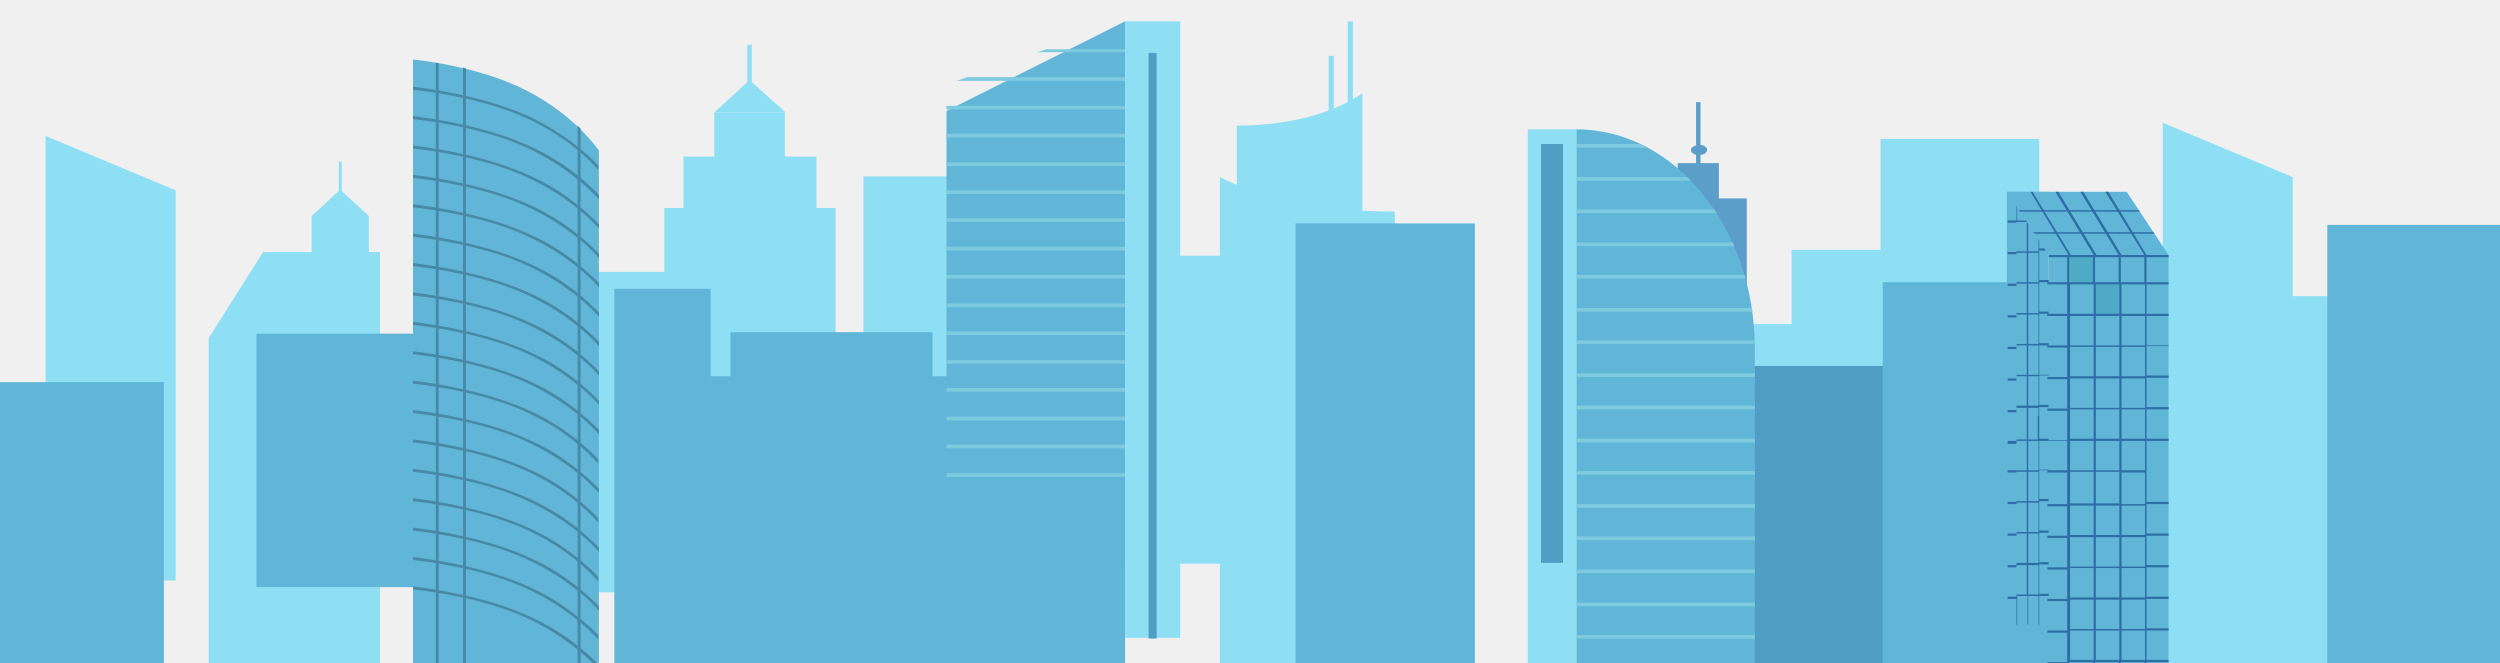
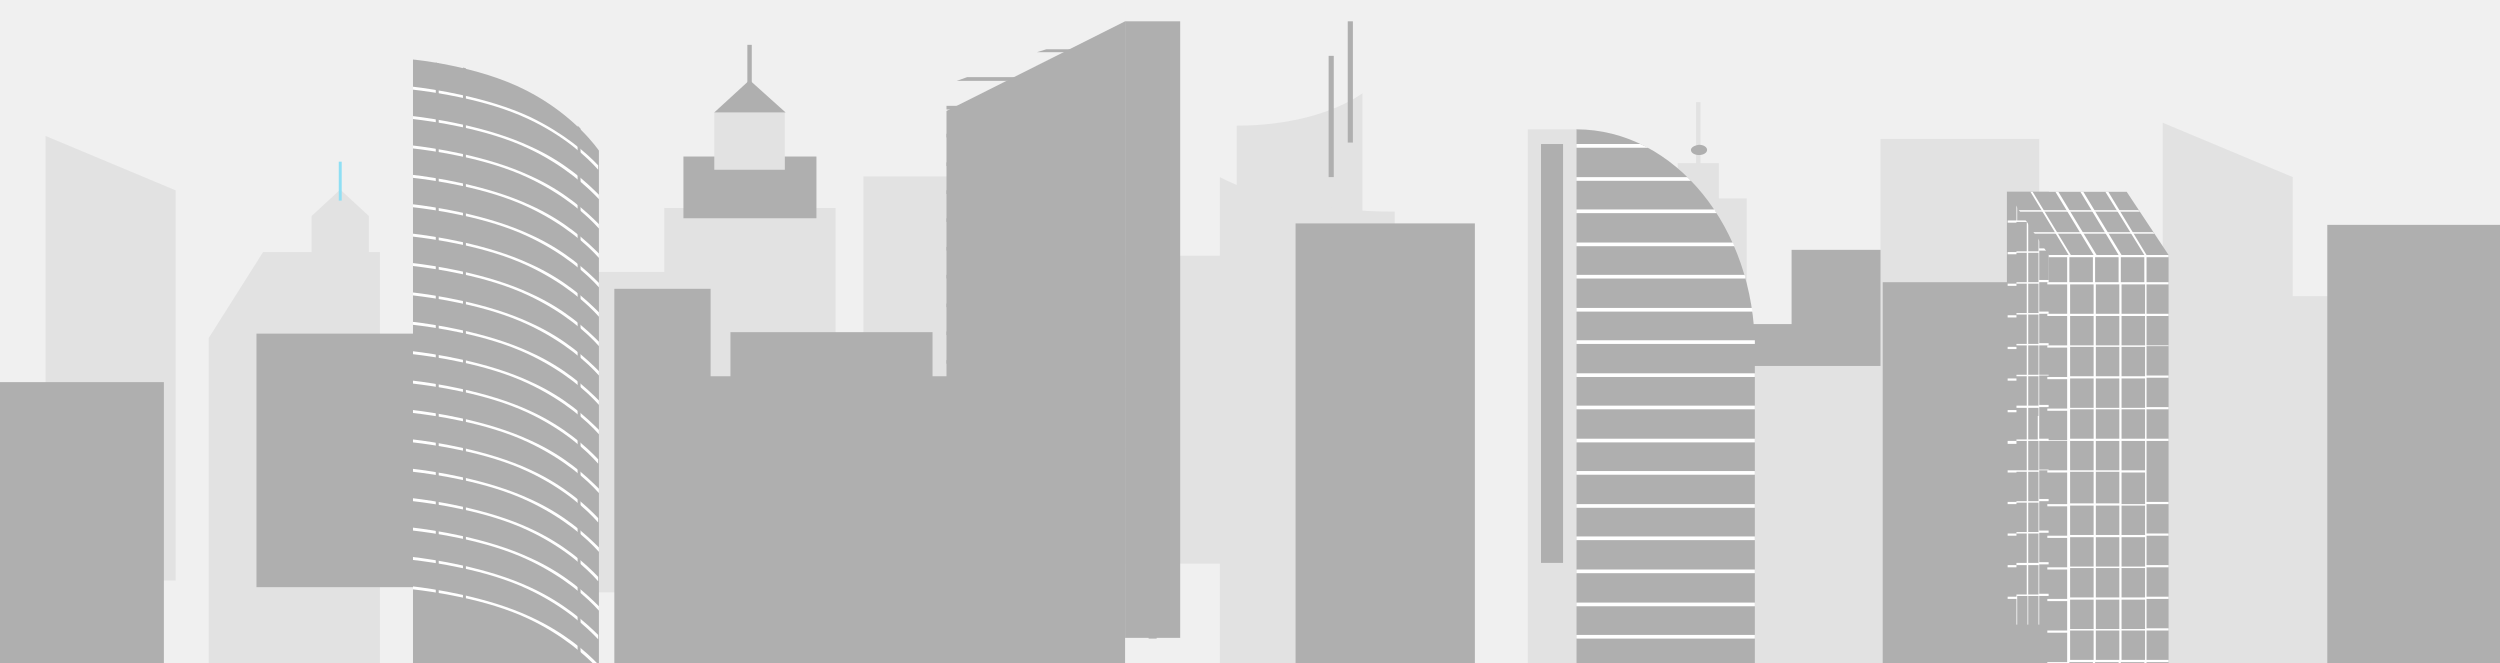
<svg xmlns="http://www.w3.org/2000/svg" version="1.1" id="_x2014_ÎÓÈ_x5F_1" x="0px" y="0px" viewBox="0 0 340.2 90.1" style="enable-background:new 0 0 340.2 122.1;" xml:space="preserve">
  <style type="text/css">
- 	.st0{fill:#8FDFF4;}
- 	.st1{fill:#509EC3;}
- 	.st2{fill:#61B6D8;}
- 	.st3{fill:#2D6EA5;}
- 	.st4{fill:#4FABC5;}
- 	.st5{fill:#5A9EC9;}
- 	.st6{fill:#7ECBE0;}
- 	.st7{fill:#478AA7;}
+ 	.st0{fill:#AFAFAF;}
+ 	.st1{fill:#E2E2E2;}
+ 	.st2{fill:#8FDFF4;}
+ 	.st3{fill:#FFFFFF;}
</style>
+   <rect x="229.8" y="44.1" class="st0" width="20.7" height="48" />
+   <rect x="243.8" y="34" class="st0" width="19.4" height="66.1" />
+   <rect x="255.9" y="18.9" class="st1" width="21.6" height="103" />
+   <rect x="233.9" y="49.8" class="st1" width="23.5" height="69.5" />
+   <rect x="256.2" y="38.4" class="st0" width="23.5" height="82" />
+   <rect x="152.5" y="34.8" class="st1" width="21.6" height="41.9" />
+   <rect x="117.5" y="24" class="st1" width="21.6" height="41.9" />
  <g>
-     <rect x="229.8" y="44.1" class="st0" width="20.7" height="48" />
-     <rect x="243.8" y="34" class="st0" width="19.4" height="66.1" />
-     <rect x="255.9" y="18.9" class="st0" width="21.6" height="103" />
-     <rect x="233.9" y="49.8" class="st1" width="23.5" height="69.5" />
-     <rect x="256.2" y="38.4" class="st2" width="23.5" height="82" />
-     <rect x="152.5" y="34.8" class="st0" width="21.6" height="41.9" />
-     <rect x="117.5" y="24" class="st0" width="21.6" height="41.9" />
    <g>
+       <rect x="42.4" y="29.4" class="st1" width="7.8" height="6.3" />
+       <polygon class="st1" points="46.3,25.8 42.4,29.4 50.2,29.4   " />
+       <rect x="46.1" y="22" class="st2" width="0.4" height="5.3" />
      <g>
-         <rect x="42.4" y="29.4" class="st0" width="7.8" height="6.3" />
-         <polygon class="st0" points="46.3,25.8 42.4,29.4 50.2,29.4    " />
-         <rect x="46.1" y="22" class="st0" width="0.4" height="5.3" />
-         <g>
-           <polygon class="st0" points="35.8,34.3 28.4,46 28.4,122.1 51.7,122.1 51.7,34.3     " />
-         </g>
-       </g>
-     </g>
-     <g>
-       <g>
-         <g>
-           <path class="st0" d="M168.3,17.1V105h17.1V12.7C181.5,15.4,175.3,17.1,168.3,17.1z" />
-         </g>
-         <g>
-           <path class="st0" d="M189.8,28.8v93.3H166V24.1C171.3,26.9,180,28.8,189.8,28.8z" />
-         </g>
-         <rect x="183.4" y="2.9" class="st0" width="0.7" height="16.5" />
-         <rect x="180.8" y="7.6" class="st0" width="0.7" height="16.5" />
-       </g>
-     </g>
-     <rect x="176.3" y="30.4" class="st2" width="24.4" height="91.6" />
-     <rect x="308.6" y="40.3" class="st0" width="24.4" height="79" />
-     <rect x="316.7" y="30.6" class="st2" width="23.5" height="88.7" />
-     <g>
-       <g>
-         <g>
-           <rect x="90.4" y="28.3" class="st0" width="23.3" height="93.8" />
-         </g>
-         <rect x="93" y="21.3" class="st0" width="18.1" height="8.4" />
-         <rect x="97.2" y="15.3" class="st0" width="9.6" height="7.8" />
-         <polygon class="st0" points="102,10.9 97.2,15.3 106.9,15.3    " />
-         <rect x="101.7" y="6.1" class="st0" width="0.6" height="6.6" />
-       </g>
-     </g>
-     <rect x="72.4" y="37" class="st0" width="24.2" height="43.6" />
-     <polygon class="st0" points="312,119.3 294.3,119.3 294.3,16.7 312,24.1  " />
-     <polygon class="st0" points="23.9,79 6.2,79 6.2,18.5 23.9,25.9  " />
-     <rect y="52" class="st2" width="22.3" height="68.5" />
-     <g>
-       <rect x="273.1" y="26.1" class="st2" width="5.7" height="67.9" />
-       <path class="st3" d="M277.5,26.3h-0.1v3.7H276v-3.7h-0.1v3.7h-1.4v-3.7h-0.1v3.7h-1.2v0.3h1.2v4h-1.2v0.3h1.2v4h-1.2v0.3h1.2v4    h-1.2v0.3h1.2v4h-1.2v0.3h1.2v4h-1.2v0.3h1.2v4h-1.2v0.3h1.2v4.3h-1.2V60h1.2v4h-1.2v0.3h1.2v4h-1.2v0.3h1.2v4h-1.2v0.3h1.2v4    h-1.2v0.3h1.2v4h-1.2v0.3h1.2V85h0.1v-3.9h1.4V85h0.1v-3.9h1.4V85h0.1v-3.9h1.3v-0.3h-1.3v-4h1.3v-0.3h-1.3v-4h1.3v-0.3h-1.3v-4    h1.3v-0.3h-1.3v-4h1.3V64h-1.3v-4h1.3v-0.3h-1.3v-4.3h1.3v-0.3h-1.3v-4h1.3V51h-1.3v-4h1.3v-0.3h-1.3v-4h1.3v-0.3h-1.3v-4h1.3    v-0.3h-1.3v-4h1.3v-0.3h-1.3v-4h1.3v-0.3h-1.3V26.3z M275.8,80.9h-1.4v-4h1.4V80.9z M275.8,76.6h-1.4v-4h1.4V76.6z M275.8,72.4    h-1.4v-4h1.4V72.4z M275.8,68.2h-1.4v-4h1.4V68.2z M275.8,64h-1.4v-4h1.4V64z M275.8,56.6v3.2h-1.4v-4.3h1.4V56.6z M275.8,55.2    h-1.4v-4h1.4V55.2z M275.8,51h-1.4v-4h1.4V51z M275.8,46.8h-1.4v-4h1.4V46.8z M275.8,42.6h-1.4v-4h1.4V42.6z M275.8,38.4h-1.4v-4    h1.4V38.4z M275.8,34.2h-1.4v-4h1.4V34.2z M277.3,80.9H276v-4h1.4V80.9z M277.3,76.6H276v-4h1.4V76.6z M277.3,72.4H276v-4h1.4    V72.4z M277.3,68.2H276v-4h1.4V68.2z M277.3,64H276v-4h1.4V64z M277.3,56.6v3.2H276v-4.3h1.4V56.6z M277.3,55.2H276v-4h1.4V55.2z     M277.3,51H276v-4h1.4V51z M277.3,46.8H276v-4h1.4V46.8z M277.3,42.6H276v-4h1.4V42.6z M277.3,38.4H276v-4h1.4V38.4z M277.3,34.2    H276v-4h1.4V34.2z" />
-       <rect x="278.8" y="34.7" class="st2" width="16.3" height="59.3" />
-       <rect x="285.1" y="38.5" class="st4" width="3.4" height="4.3" />
-       <rect x="281.7" y="34.9" class="st4" width="3.4" height="3.7" />
-       <polygon class="st2" points="289.4,26.1 273.1,26.1 278.8,34.7 295.1,34.7   " />
-       <path class="st3" d="M292.1,94v-3.9h3v-0.3h-3v-4h3v-0.3h-3v-4h3v-0.3h-3v-4h3v-0.3h-3v-4h3v-0.3h-3v-4h3v-0.3h-3v-4.3h3V64h-3v-4    h3v-0.3h-3v-4h3v-0.3h-3v-4h3v-0.3h-3v-4h3V47h-3v-4h3v-0.3h-3v-4h3v-0.3h-3v-3.7h-0.3v3.7h-3.2v-3.7h-0.3v3.7h-3.2v-3.7h-0.3v3.7    h-3.2v-3.7h-0.3v3.7h-2.7v0.3h2.7v4h-2.7V43h2.7v4h-2.7v0.3h2.7v4h-2.7v0.3h2.7v4h-2.7v0.3h2.7v4h-2.7V60h2.7v4h-2.7v0.3h2.7v4.3    h-2.7v0.3h2.7v4h-2.7v0.3h2.7v4h-2.7v0.3h2.7v4h-2.7v0.3h2.7v4h-2.7v0.3h2.7v4h-2.7v0.3h2.7V94h0.3v-3.9h3.2V94h0.3v-3.9h3.2V94    h0.3v-3.9h3.2V94H292.1z M284.9,89.8h-3.2v-4h3.2V89.8z M284.9,85.6h-3.2v-4h3.2V85.6z M284.9,81.3h-3.2v-4h3.2V81.3z M284.9,77.1    h-3.2v-4h3.2V77.1z M284.9,72.8h-3.2v-4h3.2V72.8z M284.9,65.3v3.2h-3.2v-4.3h3.2V65.3z M284.9,64h-3.2v-4h3.2V64z M284.9,59.7    h-3.2v-4h3.2V59.7z M284.9,55.5h-3.2v-4h3.2V55.5z M284.9,51.2h-3.2v-4h3.2V51.2z M284.9,47h-3.2v-4h3.2V47z M284.9,42.7h-3.2v-4    h3.2V42.7z M288.4,89.8h-3.2v-4h3.2V89.8z M288.4,85.6h-3.2v-4h3.2V85.6z M288.4,81.3h-3.2v-4h3.2V81.3z M288.4,77.1h-3.2v-4h3.2    V77.1z M288.4,72.8h-3.2v-4h3.2V72.8z M288.4,65.3v3.2h-3.2v-4.3h3.2V65.3z M288.4,64h-3.2v-4h3.2V64z M288.4,59.7h-3.2v-4h3.2    V59.7z M288.4,55.5h-3.2v-4h3.2V55.5z M288.4,51.2h-3.2v-4h3.2V51.2z M288.4,47h-3.2v-4h3.2V47z M288.4,42.7h-3.2v-4h3.2V42.7z     M288.7,38.7h3.2v4h-3.2V38.7z M288.7,43h3.2v4h-3.2V43z M288.7,47.2h3.2v4h-3.2V47.2z M288.7,51.5h3.2v4h-3.2V51.5z M288.7,55.7    h3.2v4h-3.2V55.7z M288.7,60h3.2v4h-3.2V60z M288.7,66.5v-2.2h3.2v4.3h-3.2V66.5z M288.7,68.8h3.2v4h-3.2V68.8z M288.7,73.1h3.2v4    h-3.2V73.1z M288.7,77.3h3.2v4h-3.2V77.3z M288.7,81.6h3.2v4h-3.2V81.6z M288.7,89.8v-4h3.2v4H288.7z" />
-       <g>
-         <polygon class="st3" points="281.5,34.7 281.8,34.7 276.6,26.1 276.3,26.1    " />
-         <polygon class="st3" points="280.1,26.1 279.7,26.1 284.9,34.7 285.3,34.7    " />
-         <polygon class="st3" points="283.5,26.1 283.1,26.1 288.3,34.7 288.7,34.7    " />
-         <polygon class="st3" points="286.9,26.1 286.5,26.1 291.8,34.7 292.1,34.7    " />
-       </g>
-       <rect x="278.8" y="34.7" class="st3" width="16.3" height="0.3" />
-       <g>
-         <polygon class="st3" points="274.9,28.8 291.2,28.8 291,28.6 274.7,28.6    " />
-         <polygon class="st3" points="293,31.6 276.7,31.6 276.9,31.8 293.2,31.8    " />
-       </g>
-     </g>
-     <rect x="95.2" y="51.2" class="st2" width="36.8" height="63.7" />
-     <rect x="99.4" y="45.2" class="st2" width="27.5" height="76.8" />
-     <rect x="83.6" y="39.3" class="st2" width="13.1" height="63.7" />
-     <g>
-       <rect x="224.5" y="27" class="st5" width="13.2" height="16.7" />
-       <rect x="228.3" y="22.2" class="st5" width="5.6" height="7.9" />
-       <rect x="230.8" y="13.9" class="st5" width="0.6" height="12.1" />
-       <path class="st2" d="M238.8,47.5v73.3h-24.3V17.6C227.9,17.6,238.8,31,238.8,47.5z" />
-       <path class="st5" d="M230.1,20.4c0,0.4,0.5,0.7,1.1,0.7c0.6,0,1.1-0.3,1.1-0.7c0-0.4-0.5-0.7-1.1-0.7    C230.5,19.8,230.1,20.1,230.1,20.4z" />
-       <g>
-         <rect x="214.5" y="55.2" class="st6" width="24.3" height="0.5" />
-         <rect x="214.5" y="64.1" class="st6" width="24.3" height="0.5" />
-         <rect x="214.5" y="59.7" class="st6" width="24.3" height="0.5" />
-         <rect x="214.5" y="73" class="st6" width="24.3" height="0.5" />
-         <rect x="214.5" y="68.6" class="st6" width="24.3" height="0.5" />
-         <rect x="214.5" y="77.5" class="st6" width="24.3" height="0.5" />
-         <rect x="214.5" y="82" class="st6" width="24.3" height="0.5" />
-         <rect x="214.5" y="86.4" class="st6" width="24.3" height="0.5" />
-         <path class="st6" d="M214.5,20.1v-0.5h8.7c0.4,0.2,0.7,0.3,1.1,0.5H214.5z" />
-         <path class="st6" d="M235.8,33c0.1,0.2,0.2,0.4,0.2,0.5h-21.5V33H235.8z" />
-         <rect x="214.5" y="50.8" class="st6" width="24.3" height="0.5" />
-         <path class="st6" d="M229.6,24.1c0.2,0.2,0.4,0.4,0.5,0.5h-15.6v-0.5H229.6z" />
-         <path class="st6" d="M233.3,28.5c0.1,0.2,0.2,0.4,0.3,0.5h-19.1v-0.5H233.3z" />
-         <path class="st6" d="M238.8,46.3c0,0.2,0,0.4,0,0.5h-24.3v-0.5H238.8z" />
-         <path class="st6" d="M238.4,41.9c0,0.2,0.1,0.4,0.1,0.5h-24v-0.5H238.4z" />
-         <path class="st6" d="M237.4,37.4c0.1,0.2,0.1,0.4,0.1,0.5h-23v-0.5H237.4z" />
-       </g>
-       <rect x="207.9" y="17.6" class="st0" width="6.6" height="90.1" />
-       <rect x="209.7" y="19.6" class="st1" width="3" height="57" />
-     </g>
-     <g>
-       <polygon class="st2" points="128.8,15.1 128.8,122.1 153.1,122.1 153.1,2.9   " />
-       <rect x="153.1" y="2.9" class="st0" width="7.5" height="83.9" />
-       <rect x="156.3" y="7.2" class="st1" width="1.1" height="79.7" />
-       <g>
-         <rect x="128.8" y="49" class="st6" width="24.3" height="0.5" />
-         <rect x="128.8" y="37.4" class="st6" width="24.3" height="0.5" />
-         <rect x="128.8" y="45.1" class="st6" width="24.3" height="0.5" />
-         <rect x="128.8" y="41.3" class="st6" width="24.3" height="0.5" />
-         <rect x="128.8" y="52.8" class="st6" width="24.3" height="0.5" />
-         <rect x="128.8" y="60.5" class="st6" width="24.3" height="0.5" />
-         <rect x="128.8" y="64.4" class="st6" width="24.3" height="0.5" />
-         <rect x="128.8" y="56.7" class="st6" width="24.3" height="0.5" />
-         <rect x="128.8" y="14.4" class="st6" width="24.3" height="0.5" />
-         <polygon class="st6" points="131.6,10.5 130.2,11 153.1,11 153.1,10.5    " />
-         <rect x="128.8" y="33.6" class="st6" width="24.3" height="0.5" />
-         <polygon class="st6" points="142.4,6.7 141.1,7.1 153.1,7.1 153.1,6.7    " />
-         <rect x="128.8" y="18.2" class="st6" width="24.3" height="0.5" />
-         <rect x="128.8" y="29.7" class="st6" width="24.3" height="0.5" />
-         <rect x="128.8" y="22.1" class="st6" width="24.3" height="0.5" />
-         <rect x="128.8" y="25.9" class="st6" width="24.3" height="0.5" />
-       </g>
-     </g>
-     <rect x="34.9" y="45.4" class="st2" width="22.3" height="34.5" />
-     <g>
-       <path class="st2" d="M56.2,8.1c0,0,8.8,0.8,15.4,4.2c6.7,3.4,9.9,8.2,9.9,8.2v100.3H56.2V8.1z" />
-       <g>
-         <path class="st7" d="M81.5,35.1v-0.6c-1.7-1.7-4.7-4.5-9.4-6.6c-5.8-2.7-13.3-3.8-15.9-4.1v0.4c2.6,0.3,10,1.3,15.7,4     C76.8,30.5,80,33.4,81.5,35.1z" />
-         <path class="st7" d="M81.5,27.1v-0.6c-1.7-1.7-4.7-4.5-9.4-6.6c-5.8-2.7-13.3-3.8-15.9-4.1v0.4c2.6,0.3,10,1.3,15.7,4     C76.8,22.5,80,25.5,81.5,27.1z" />
-         <path class="st7" d="M81.5,43.1v-0.6c-1.7-1.7-4.7-4.5-9.4-6.6c-5.8-2.7-13.3-3.8-15.9-4.1v0.4c2.6,0.3,10,1.3,15.7,4     C76.8,38.5,80,41.4,81.5,43.1z" />
-         <path class="st7" d="M81.5,39.1v-0.6c-1.7-1.7-4.7-4.5-9.4-6.6c-5.8-2.7-13.3-3.8-15.9-4.1v0.4c2.6,0.3,10,1.3,15.7,4     C76.8,34.5,80,37.4,81.5,39.1z" />
-         <path class="st7" d="M81.5,47.1v-0.6c-1.7-1.7-4.7-4.5-9.4-6.6c-5.8-2.7-13.3-3.8-15.9-4.1v0.4c2.6,0.3,10,1.3,15.7,4     C76.8,42.5,80,45.4,81.5,47.1z" />
-         <path class="st7" d="M72.1,83.9c-5.8-2.7-13.3-3.8-15.9-4.1v0.4c2.6,0.3,10,1.3,15.7,4c4.7,2.2,7.9,5.1,9.4,6.7h0.1v-0.5     C79.8,88.7,76.7,86,72.1,83.9z" />
-         <path class="st7" d="M81.5,51.1v-0.6c-1.7-1.7-4.7-4.5-9.4-6.6c-5.8-2.7-13.3-3.8-15.9-4.1v0.4c2.6,0.3,10,1.3,15.7,4     C76.8,46.5,80,49.4,81.5,51.1z" />
-         <path class="st7" d="M72.1,15.9c-5.8-2.7-13.3-3.8-15.9-4.1v0.4c2.6,0.3,10,1.3,15.7,4c4.9,2.3,8,5.2,9.5,6.9v-0.6     C79.8,20.8,76.7,18.1,72.1,15.9z" />
-         <path class="st7" d="M81.5,31.1v-0.6c-1.7-1.7-4.7-4.5-9.4-6.6c-5.8-2.7-13.3-3.8-15.9-4.1v0.4c2.6,0.3,10,1.3,15.7,4     C76.8,26.5,80,29.4,81.5,31.1z" />
-         <path class="st7" d="M81.5,75.1v-0.6c-1.7-1.7-4.7-4.5-9.4-6.6c-5.8-2.7-13.3-3.8-15.9-4.1v0.4c2.6,0.3,10,1.3,15.7,4     C76.8,70.5,80,73.4,81.5,75.1z" />
-         <path class="st7" d="M72.1,79.9c-5.8-2.7-13.3-3.8-15.9-4.1v0.4c2.6,0.3,10,1.3,15.7,4c4.9,2.3,8,5.2,9.5,6.8v-0.6     C79.8,84.8,76.7,82,72.1,79.9z" />
-         <path class="st7" d="M72.1,71.9c-5.8-2.7-13.3-3.8-15.9-4.1v0.4c2.6,0.3,10,1.3,15.7,4c4.9,2.3,8,5.2,9.5,6.9v-0.6     C79.8,76.8,76.7,74,72.1,71.9z" />
-         <path class="st7" d="M72.1,63.9c-5.8-2.7-13.3-3.8-15.9-4.1v0.4c2.6,0.3,10,1.3,15.7,4c4.9,2.3,8,5.2,9.5,6.9v-0.6     C79.8,68.8,76.7,66,72.1,63.9z" />
-         <path class="st7" d="M72.1,55.9c-5.8-2.7-13.3-3.8-15.9-4.1v0.4c2.6,0.3,10,1.3,15.7,4c4.9,2.3,8,5.2,9.5,6.9v-0.6     C79.8,60.8,76.7,58,72.1,55.9z" />
-         <path class="st7" d="M81.5,55.1v-0.6c-1.7-1.7-4.7-4.5-9.4-6.6c-5.8-2.7-13.3-3.8-15.9-4.1v0.4c2.6,0.3,10,1.3,15.7,4     C76.8,50.5,80,53.4,81.5,55.1z" />
-         <path class="st7" d="M81.5,59.1v-0.6c-1.7-1.7-4.7-4.5-9.4-6.6c-5.8-2.7-13.3-3.8-15.9-4.1v0.4c2.6,0.3,10,1.3,15.7,4     C76.8,54.5,80,57.4,81.5,59.1z" />
-         <path class="st7" d="M81.5,67.1v-0.6c-1.7-1.7-4.7-4.5-9.4-6.6c-5.8-2.7-13.3-3.8-15.9-4.1v0.4c2.6,0.3,10,1.3,15.7,4     C76.8,62.5,80,65.4,81.5,67.1z" />
-         <path class="st7" d="M81.5,83.1v-0.6c-1.7-1.7-4.7-4.5-9.4-6.6c-5.8-2.7-13.3-3.8-15.9-4.1v0.4c2.6,0.3,10,1.3,15.7,4     C76.8,78.5,80,81.4,81.5,83.1z" />
-       </g>
-       <g>
-         <path class="st7" d="M59.7,8.6c-0.1,0-0.2,0-0.4-0.1v82.3h0.4V8.6z" />
-         <path class="st7" d="M78.6,90.9h0.4V17.5c-0.1-0.1-0.2-0.2-0.4-0.4V90.9z" />
-         <path class="st7" d="M63.4,9.3c-0.1,0-0.2-0.1-0.4-0.1v81.7h0.4V9.3z" />
+         <polygon class="st1" points="35.8,34.3 28.4,46 28.4,122.1 51.7,122.1 51.7,34.3    " />
      </g>
    </g>
  </g>
+   <g>
+     <g>
+       <g>
+         <path class="st1" d="M168.3,17.1V105h17.1V12.7C181.5,15.4,175.3,17.1,168.3,17.1z" />
+       </g>
+       <g>
+         <path class="st1" d="M189.8,28.8v93.3H166v-98C171.3,26.9,180,28.8,189.8,28.8z" />
+       </g>
+       <rect x="183.4" y="2.9" class="st0" width="0.7" height="16.5" />
+       <rect x="180.8" y="7.6" class="st0" width="0.7" height="16.5" />
+     </g>
+   </g>
+   <rect x="176.3" y="30.4" class="st0" width="24.4" height="91.6" />
+   <rect x="308.6" y="40.3" class="st1" width="24.4" height="79" />
+   <rect x="316.7" y="30.6" class="st0" width="23.5" height="88.7" />
+   <g>
+     <g>
+       <g>
+         <rect x="90.4" y="28.3" class="st1" width="23.3" height="93.8" />
+       </g>
+       <rect x="93" y="21.3" class="st0" width="18.1" height="8.4" />
+       <rect x="97.2" y="15.3" class="st1" width="9.6" height="7.8" />
+       <polygon class="st0" points="102,10.9 97.2,15.3 106.9,15.3   " />
+       <rect x="101.7" y="6.1" class="st0" width="0.6" height="6.6" />
+     </g>
+   </g>
+   <rect x="72.4" y="37" class="st1" width="24.2" height="43.6" />
+   <polygon class="st1" points="312,119.3 294.3,119.3 294.3,16.7 312,24.1 " />
+   <polygon class="st1" points="23.9,79 6.2,79 6.2,18.5 23.9,25.9 " />
+   <rect y="52" class="st0" width="22.3" height="68.5" />
+   <g>
+     <rect x="273.1" y="26.1" class="st0" width="5.7" height="67.9" />
+     <path class="st3" d="M277.5,26.3h-0.1V30H276v-3.7h-0.1V30h-1.4v-3.7h-0.1V30h-1.2v0.3h1.2v4h-1.2v0.3h1.2v4h-1.2v0.3h1.2v4h-1.2   v0.3h1.2v4h-1.2v0.3h1.2v4h-1.2v0.3h1.2v4h-1.2v0.3h1.2v4.3h-1.2V60h1.2v4h-1.2v0.3h1.2v4h-1.2v0.3h1.2v4h-1.2v0.3h1.2v4h-1.2v0.3   h1.2v4h-1.2v0.3h1.2V85h0.1v-3.9h1.4V85h0.1v-3.9h1.4V85h0.1v-3.9h1.3v-0.3h-1.3v-4h1.3v-0.3h-1.3v-4h1.3v-0.3h-1.3v-4h1.3v-0.3   h-1.3v-4h1.3V64h-1.3v-4h1.3v-0.3h-1.3v-4.3h1.3v-0.3h-1.3v-4h1.3V51h-1.3v-4h1.3v-0.3h-1.3v-4h1.3v-0.3h-1.3v-4h1.3v-0.3h-1.3v-4   h1.3v-0.3h-1.3v-4h1.3v-0.3h-1.3V26.3z M275.8,80.9h-1.4v-4h1.4V80.9z M275.8,76.6h-1.4v-4h1.4V76.6z M275.8,72.4h-1.4v-4h1.4V72.4   z M275.8,68.2h-1.4v-4h1.4V68.2z M275.8,64h-1.4v-4h1.4V64z M275.8,56.6v3.2h-1.4v-4.3h1.4V56.6z M275.8,55.2h-1.4v-4h1.4V55.2z    M275.8,51h-1.4v-4h1.4V51z M275.8,46.8h-1.4v-4h1.4V46.8z M275.8,42.6h-1.4v-4h1.4V42.6z M275.8,38.4h-1.4v-4h1.4V38.4z    M275.8,34.2h-1.4v-4h1.4V34.2z M277.3,80.9H276v-4h1.4v4H277.3z M277.3,76.6H276v-4h1.4v4H277.3z M277.3,72.4H276v-4h1.4v4H277.3z    M277.3,68.2H276v-4h1.4v4H277.3z M277.3,64H276v-4h1.4v4H277.3z M277.3,56.6v3.2H276v-4.3h1.4v1.1H277.3z M277.3,55.2H276v-4h1.4   v4H277.3z M277.3,51H276v-4h1.4v4H277.3z M277.3,46.8H276v-4h1.4v4H277.3z M277.3,42.6H276v-4h1.4v4H277.3z M277.3,38.4H276v-4h1.4   v4H277.3z M277.3,34.2H276v-4h1.4v4H277.3z" />
+     <rect x="278.8" y="34.7" class="st0" width="16.3" height="59.3" />
+     <rect x="285.1" y="38.5" class="st0" width="3.4" height="4.3" />
+     <rect x="281.7" y="34.9" class="st0" width="3.4" height="3.7" />
+     <polygon class="st0" points="289.4,26.1 273.1,26.1 278.8,34.7 295.1,34.7  " />
+     <path class="st3" d="M292.1,94v-3.9h3v-0.3h-3v-4h3v-0.3h-3v-4h3v-0.3h-3v-4h3v-0.3h-3v-4h3v-0.3h-3v-4h3v-0.3h-3V64h3v0h-3v-4h3   v-0.3h-3v-4h3v-0.3h-3v-4h3v-0.3h-3v-4h3V47h-3v-4h3v-0.3h-3v-4h3v-0.3h-3v-3.7h-0.3v3.7h-3.2v-3.7h-0.3v3.7h-3.2v-3.7h-0.3v3.7   h-3.2v-3.7h-0.3v3.7h-2.7v0.3h2.7v4h-2.7V43h2.7v4h-2.7v0.3h2.7v4h-2.7v0.3h2.7v4h-2.7v0.3h2.7v4h-2.7V60h2.7v4h-2.7v0.3h2.7v4.3   h-2.7v0.3h2.7v4h-2.7v0.3h2.7v4h-2.7v0.3h2.7v4h-2.7v0.3h2.7v4h-2.7v0.3h2.7v4h-2.7v0.3h2.7V94h0.3v-3.9h3.2V94h0.3v-3.9h3.2V94   h0.3v-3.9h3.2V94H292.1z M284.9,89.8h-3.2v-4h3.2V89.8z M284.9,85.6h-3.2v-4h3.2V85.6z M284.9,81.3h-3.2v-4h3.2V81.3z M284.9,77.1   h-3.2v-4h3.2V77.1z M284.9,72.8h-3.2v-4h3.2V72.8z M284.9,65.3v3.2h-3.2v-4.3h3.2V65.3z M284.9,64h-3.2v-4h3.2V64z M284.9,59.7   h-3.2v-4h3.2V59.7z M284.9,55.5h-3.2v-4h3.2V55.5z M284.9,51.2h-3.2v-4h3.2V51.2z M284.9,47h-3.2v-4h3.2V47z M284.9,42.7h-3.2v-4   h3.2V42.7z M288.4,89.8h-3.2v-4h3.2V89.8z M288.4,85.6h-3.2v-4h3.2V85.6z M288.4,81.3h-3.2v-4h3.2V81.3z M288.4,77.1h-3.2v-4h3.2   V77.1z M288.4,72.8h-3.2v-4h3.2V72.8z M288.4,65.3v3.2h-3.2v-4.3h3.2V65.3z M288.4,64h-3.2v-4h3.2V64z M288.4,59.7h-3.2v-4h3.2   V59.7z M288.4,55.5h-3.2v-4h3.2V55.5z M288.4,51.2h-3.2v-4h3.2V51.2z M288.4,47h-3.2v-4h3.2V47z M288.4,42.7h-3.2v-4h3.2V42.7z    M288.7,38.7h3.2v4h-3.2V38.7z M288.7,43h3.2v4h-3.2V43z M288.7,47.2h3.2v4h-3.2V47.2z M288.7,51.5h3.2v4h-3.2V51.5z M288.7,55.7   h3.2v4h-3.2V55.7z M288.7,60h3.2v4h-3.2V60z M288.7,66.5v-2.2h3.2v4.3h-3.2V66.5z M288.7,68.8h3.2v4h-3.2V68.8z M288.7,73.1h3.2v4   h-3.2V73.1z M288.7,77.3h3.2v4h-3.2V77.3z M288.7,81.6h3.2v4h-3.2V81.6z M288.7,89.8v-4h3.2v4H288.7z" />
+     <g>
+       <polygon class="st3" points="281.5,34.7 281.8,34.7 276.6,26.1 276.3,26.1   " />
+       <polygon class="st3" points="280.1,26.1 279.7,26.1 284.9,34.7 285.3,34.7   " />
+       <polygon class="st3" points="283.5,26.1 283.1,26.1 288.3,34.7 288.7,34.7   " />
+       <polygon class="st3" points="286.9,26.1 286.5,26.1 291.8,34.7 292.1,34.7   " />
+     </g>
+     <rect x="278.8" y="34.7" class="st3" width="16.3" height="0.3" />
+     <g>
+       <polygon class="st3" points="274.9,28.8 291.2,28.8 291,28.6 274.7,28.6   " />
+       <polygon class="st3" points="293,31.6 276.7,31.6 276.9,31.8 293.2,31.8   " />
+     </g>
+   </g>
+   <rect x="95.2" y="51.2" class="st0" width="36.8" height="63.7" />
+   <rect x="99.4" y="45.2" class="st0" width="27.5" height="76.8" />
+   <rect x="83.6" y="39.3" class="st0" width="13.1" height="63.7" />
+   <g>
+     <rect x="224.5" y="27" class="st1" width="13.2" height="16.7" />
+     <rect x="228.3" y="22.2" class="st1" width="5.6" height="7.9" />
+     <rect x="230.8" y="13.9" class="st1" width="0.6" height="12.1" />
+     <path class="st0" d="M238.8,47.5v73.3h-24.3V17.6C227.9,17.6,238.8,31,238.8,47.5z" />
+     <path class="st0" d="M230.1,20.4c0,0.4,0.5,0.7,1.1,0.7s1.1-0.3,1.1-0.7c0-0.4-0.5-0.7-1.1-0.7C230.5,19.8,230.1,20.1,230.1,20.4z" />
+     <g>
+       <rect x="214.5" y="55.2" class="st3" width="24.3" height="0.5" />
+       <rect x="214.5" y="64.1" class="st3" width="24.3" height="0.5" />
+       <rect x="214.5" y="59.7" class="st3" width="24.3" height="0.5" />
+       <rect x="214.5" y="73" class="st3" width="24.3" height="0.5" />
+       <rect x="214.5" y="68.6" class="st3" width="24.3" height="0.5" />
+       <rect x="214.5" y="77.5" class="st3" width="24.3" height="0.5" />
+       <rect x="214.5" y="82" class="st3" width="24.3" height="0.5" />
+       <rect x="214.5" y="86.4" class="st3" width="24.3" height="0.5" />
+       <path class="st3" d="M214.5,20.1v-0.5h8.7c0.4,0.2,0.7,0.3,1.1,0.5H214.5z" />
+       <path class="st3" d="M235.8,33c0.1,0.2,0.2,0.4,0.2,0.5h-21.5V33H235.8z" />
+       <rect x="214.5" y="50.8" class="st3" width="24.3" height="0.5" />
+       <path class="st3" d="M229.6,24.1c0.2,0.2,0.4,0.4,0.5,0.5h-15.6v-0.5H229.6z" />
+       <path class="st3" d="M233.3,28.5c0.1,0.2,0.2,0.4,0.3,0.5h-19.1v-0.5H233.3z" />
+       <path class="st3" d="M238.8,46.3c0,0.2,0,0.4,0,0.5h-24.3v-0.5H238.8z" />
+       <path class="st3" d="M238.4,41.9c0,0.2,0.1,0.4,0.1,0.5h-24v-0.5H238.4z" />
+       <path class="st3" d="M237.4,37.4c0.1,0.2,0.1,0.4,0.1,0.5h-23v-0.5H237.4z" />
+     </g>
+     <rect x="207.9" y="17.6" class="st1" width="6.6" height="90.1" />
+     <rect x="209.7" y="19.6" class="st0" width="3" height="57" />
+   </g>
+   <g>
+     <polygon class="st0" points="128.8,15.1 128.8,122.1 153.1,122.1 153.1,2.9  " />
+     <rect x="153.1" y="2.9" class="st0" width="7.5" height="83.9" />
+     <rect x="156.3" y="7.2" class="st0" width="1.1" height="79.7" />
+     <g>
+       <rect x="128.8" y="49" class="st0" width="24.3" height="0.5" />
+       <rect x="128.8" y="37.4" class="st0" width="24.3" height="0.5" />
+       <rect x="128.8" y="45.1" class="st0" width="24.3" height="0.5" />
+       <rect x="128.8" y="41.3" class="st0" width="24.3" height="0.5" />
+       <rect x="128.8" y="52.8" class="st0" width="24.3" height="0.5" />
+       <rect x="128.8" y="60.5" class="st0" width="24.3" height="0.5" />
+       <rect x="128.8" y="64.4" class="st0" width="24.3" height="0.5" />
+       <rect x="128.8" y="56.7" class="st0" width="24.3" height="0.5" />
+       <rect x="128.8" y="14.4" class="st0" width="24.3" height="0.5" />
+       <polygon class="st0" points="131.6,10.5 130.2,11 153.1,11 153.1,10.5   " />
+       <rect x="128.8" y="33.6" class="st0" width="24.3" height="0.5" />
+       <polygon class="st0" points="142.4,6.7 141.1,7.1 153.1,7.1 153.1,6.7   " />
+       <rect x="128.8" y="18.2" class="st0" width="24.3" height="0.5" />
+       <rect x="128.8" y="29.7" class="st0" width="24.3" height="0.5" />
+       <rect x="128.8" y="22.1" class="st0" width="24.3" height="0.5" />
+       <rect x="128.8" y="25.9" class="st0" width="24.3" height="0.5" />
+     </g>
+   </g>
+   <rect x="34.9" y="45.4" class="st0" width="22.3" height="34.5" />
+   <g>
+     <path class="st0" d="M56.2,8.1c0,0,8.8,0.8,15.4,4.2c6.7,3.4,9.9,8.2,9.9,8.2v100.3H56.2V8.1z" />
+     <g>
+       <path class="st3" d="M81.5,35.1v-0.6c-1.7-1.7-4.7-4.5-9.4-6.6c-5.8-2.7-13.3-3.8-15.9-4.1v0.4c2.6,0.3,10,1.3,15.7,4    C76.8,30.5,80,33.4,81.5,35.1z" />
+       <path class="st3" d="M81.5,27.1v-0.6c-1.7-1.7-4.7-4.5-9.4-6.6c-5.8-2.7-13.3-3.8-15.9-4.1v0.4c2.6,0.3,10,1.3,15.7,4    C76.8,22.5,80,25.5,81.5,27.1z" />
+       <path class="st3" d="M81.5,43.1v-0.6c-1.7-1.7-4.7-4.5-9.4-6.6c-5.8-2.7-13.3-3.8-15.9-4.1v0.4c2.6,0.3,10,1.3,15.7,4    C76.8,38.5,80,41.4,81.5,43.1z" />
+       <path class="st3" d="M81.5,39.1v-0.6c-1.7-1.7-4.7-4.5-9.4-6.6c-5.8-2.7-13.3-3.8-15.9-4.1v0.4c2.6,0.3,10,1.3,15.7,4    C76.8,34.5,80,37.4,81.5,39.1z" />
+       <path class="st3" d="M81.5,47.1v-0.6c-1.7-1.7-4.7-4.5-9.4-6.6c-5.8-2.7-13.3-3.8-15.9-4.1v0.4c2.6,0.3,10,1.3,15.7,4    C76.8,42.5,80,45.4,81.5,47.1z" />
+       <path class="st3" d="M72.1,83.9c-5.8-2.7-13.3-3.8-15.9-4.1v0.4c2.6,0.3,10,1.3,15.7,4c4.7,2.2,7.9,5.1,9.4,6.7h0.1v-0.5    C79.8,88.7,76.7,86,72.1,83.9z" />
+       <path class="st3" d="M81.5,51.1v-0.6c-1.7-1.7-4.7-4.5-9.4-6.6c-5.8-2.7-13.3-3.8-15.9-4.1v0.4c2.6,0.3,10,1.3,15.7,4    C76.8,46.5,80,49.4,81.5,51.1z" />
+       <path class="st3" d="M72.1,15.9c-5.8-2.7-13.3-3.8-15.9-4.1v0.4c2.6,0.3,10,1.3,15.7,4c4.9,2.3,8,5.2,9.5,6.9v-0.6    C79.8,20.8,76.7,18.1,72.1,15.9z" />
+       <path class="st3" d="M81.5,31.1v-0.6c-1.7-1.7-4.7-4.5-9.4-6.6c-5.8-2.7-13.3-3.8-15.9-4.1v0.4c2.6,0.3,10,1.3,15.7,4    C76.8,26.5,80,29.4,81.5,31.1z" />
+       <path class="st3" d="M81.5,75.1v-0.6c-1.7-1.7-4.7-4.5-9.4-6.6c-5.8-2.7-13.3-3.8-15.9-4.1v0.4c2.6,0.3,10,1.3,15.7,4    C76.8,70.5,80,73.4,81.5,75.1z" />
+       <path class="st3" d="M72.1,79.9c-5.8-2.7-13.3-3.8-15.9-4.1v0.4c2.6,0.3,10,1.3,15.7,4c4.9,2.3,8,5.2,9.5,6.8v-0.6    C79.8,84.8,76.7,82,72.1,79.9z" />
+       <path class="st3" d="M72.1,71.9c-5.8-2.7-13.3-3.8-15.9-4.1v0.4c2.6,0.3,10,1.3,15.7,4c4.9,2.3,8,5.2,9.5,6.9v-0.6    C79.8,76.8,76.7,74,72.1,71.9z" />
+       <path class="st3" d="M72.1,63.9c-5.8-2.7-13.3-3.8-15.9-4.1v0.4c2.6,0.3,10,1.3,15.7,4c4.9,2.3,8,5.2,9.5,6.9v-0.6    C79.8,68.8,76.7,66,72.1,63.9z" />
+       <path class="st3" d="M72.1,55.9c-5.8-2.7-13.3-3.8-15.9-4.1v0.4c2.6,0.3,10,1.3,15.7,4c4.9,2.3,8,5.2,9.5,6.9v-0.6    C79.8,60.8,76.7,58,72.1,55.9z" />
+       <path class="st3" d="M81.5,55.1v-0.6c-1.7-1.7-4.7-4.5-9.4-6.6c-5.8-2.7-13.3-3.8-15.9-4.1v0.4c2.6,0.3,10,1.3,15.7,4    C76.8,50.5,80,53.4,81.5,55.1z" />
+       <path class="st3" d="M81.5,59.1v-0.6c-1.7-1.7-4.7-4.5-9.4-6.6c-5.8-2.7-13.3-3.8-15.9-4.1v0.4c2.6,0.3,10,1.3,15.7,4    C76.8,54.5,80,57.4,81.5,59.1z" />
+       <path class="st3" d="M81.5,67.1v-0.6c-1.7-1.7-4.7-4.5-9.4-6.6c-5.8-2.7-13.3-3.8-15.9-4.1v0.4c2.6,0.3,10,1.3,15.7,4    C76.8,62.5,80,65.4,81.5,67.1z" />
+       <path class="st3" d="M81.5,83.1v-0.6c-1.7-1.7-4.7-4.5-9.4-6.6c-5.8-2.7-13.3-3.8-15.9-4.1v0.4c2.6,0.3,10,1.3,15.7,4    C76.8,78.5,80,81.4,81.5,83.1z" />
+     </g>
+     <g>
+       <path class="st0" d="M59.7,8.6c-0.1,0-0.2,0-0.4-0.1v82.3h0.4V8.6z" />
+       <path class="st0" d="M78.6,90.9H79V17.5c-0.1-0.1-0.2-0.2-0.4-0.4V90.9z" />
+       <path class="st0" d="M63.4,9.3c-0.1,0-0.2-0.1-0.4-0.1v81.7h0.4V9.3z" />
+     </g>
+   </g>
</svg>
